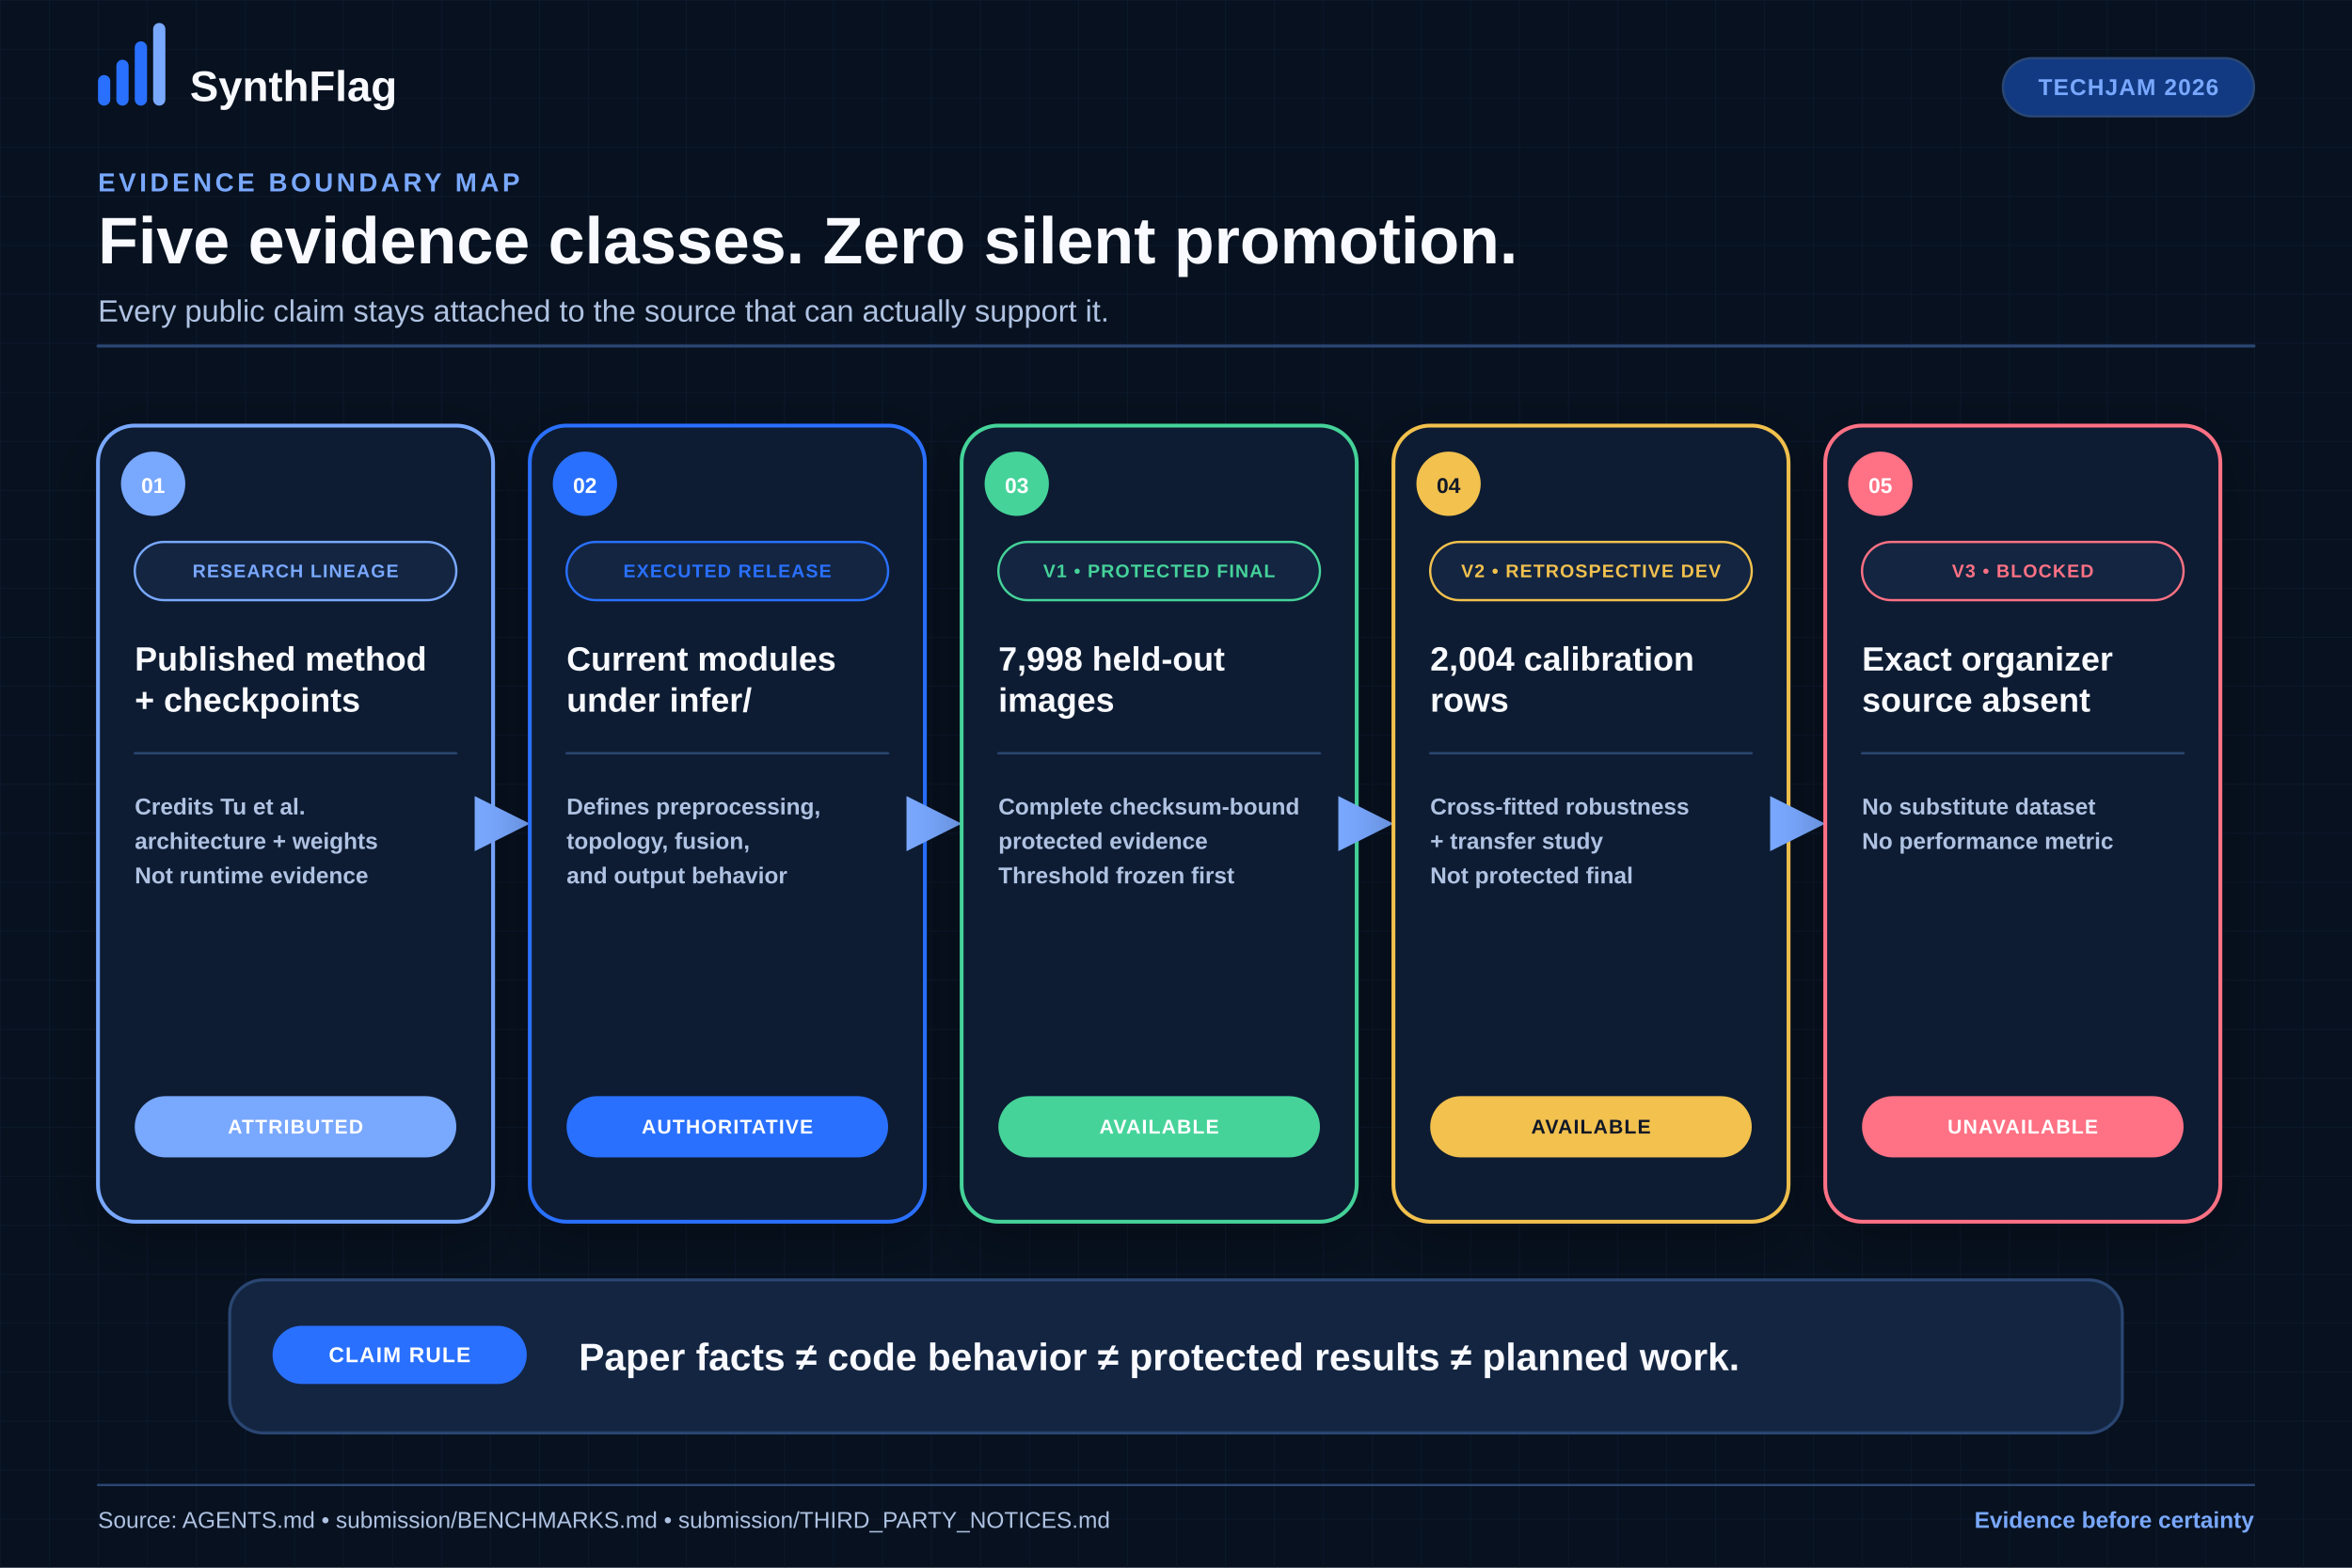
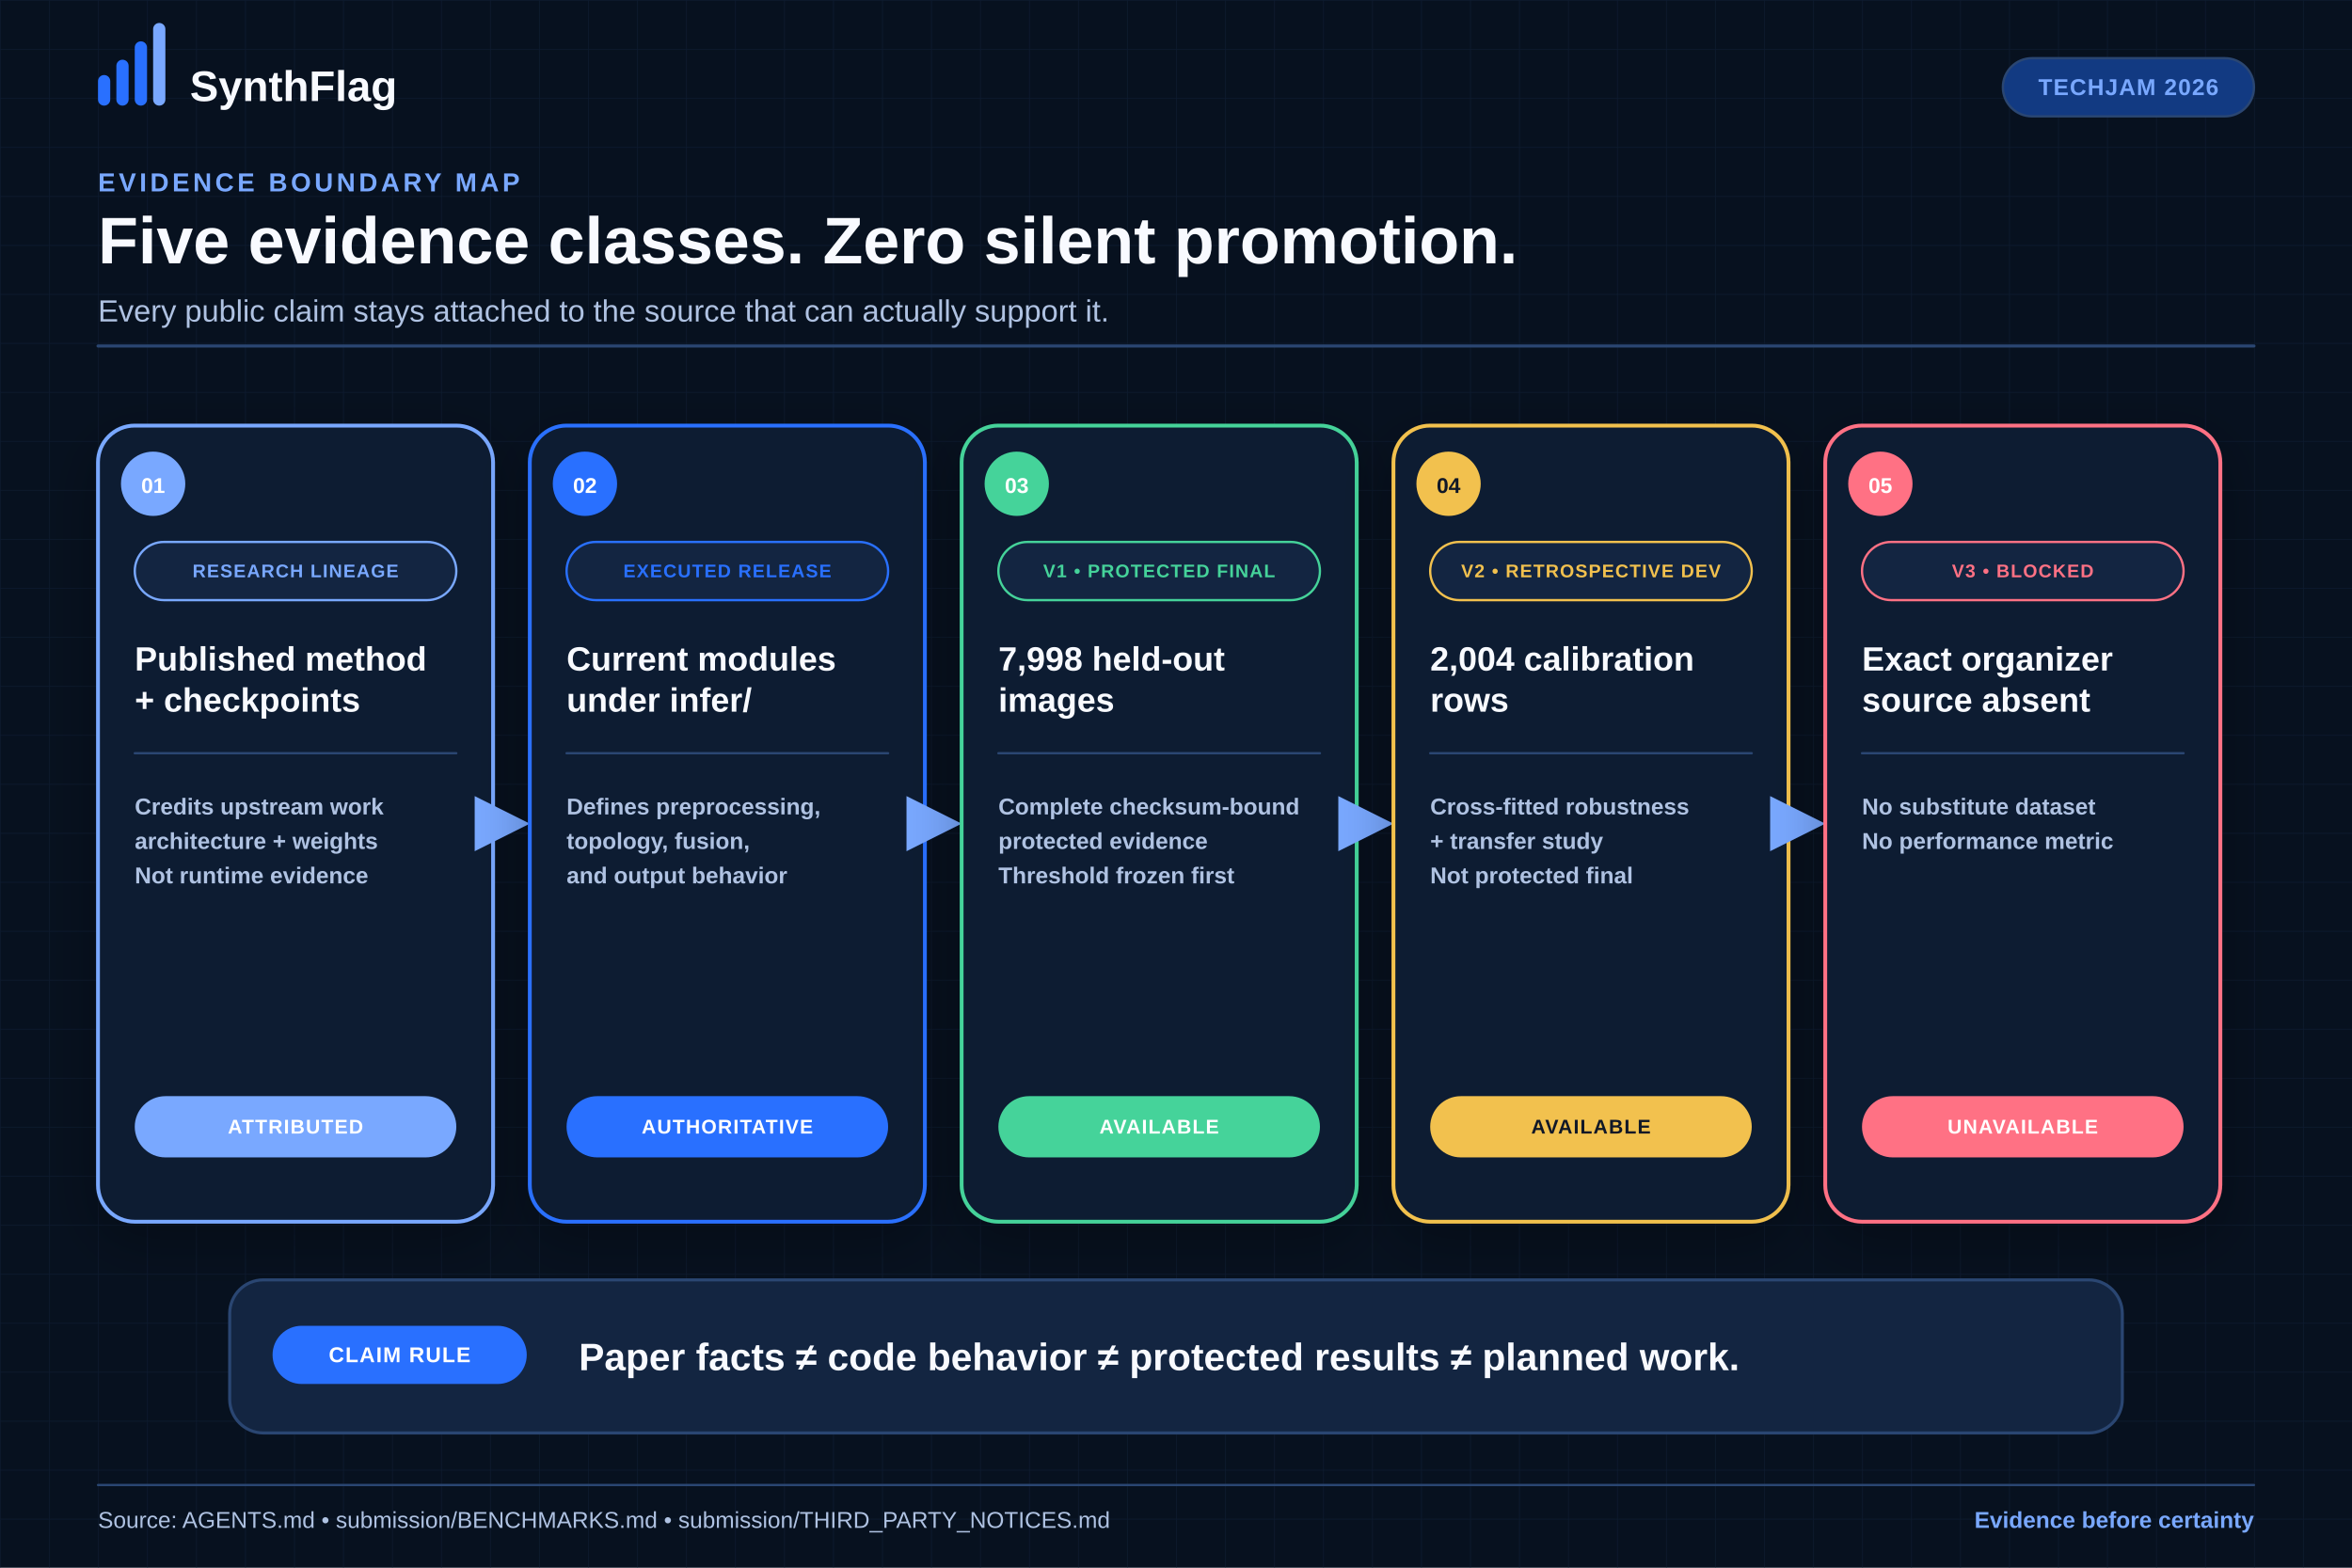
<svg xmlns="http://www.w3.org/2000/svg" width="1536" height="1024" viewBox="0 0 1536 1024" role="img" aria-labelledby="title desc">
  <defs>
    <pattern id="grid" width="32" height="32" patternUnits="userSpaceOnUse">
      <path d="M 32 0 L 0 0 0 32" fill="none" stroke="#13213A" stroke-width="1" opacity="0.55" />
    </pattern>
    <filter id="shadow" x="-20%" y="-20%" width="140%" height="140%">
      <feDropShadow dx="0" dy="12" stdDeviation="18" flood-color="#000000" flood-opacity="0.28" />
    </filter>
    <marker id="arrow" markerWidth="12" markerHeight="12" refX="10" refY="6" orient="auto" markerUnits="strokeWidth">
      <path d="M0,0 L12,6 L0,12 Z" fill="#79A8FF" />
    </marker>
  </defs>
  <rect width="1536" height="1024" fill="#07111F" />
  <rect width="1536" height="1024" fill="url(#grid)" />
  <rect x="64" y="49" width="8" height="20" rx="4" fill="#2970FF" />
  <rect x="76" y="39" width="8" height="30" rx="4" fill="#2970FF" />
  <rect x="88" y="27" width="8" height="42" rx="4" fill="#2970FF" />
  <rect x="100" y="15" width="8" height="54" rx="4" fill="#79A8FF" />
  <text x="124" y="66" font-family="Instrument Sans, Poppins, Arial, sans-serif" font-size="28" font-weight="800" fill="#F8FAFF" text-anchor="start">SynthFlag</text>
  <rect x="1308" y="38" width="164" height="38" rx="19.0" fill="#123A82" stroke="#2A4672" stroke-width="1.5" />
  <text x="1390.0" y="62.1" font-family="Instrument Sans, Poppins, Arial, sans-serif" font-size="15" font-weight="700" fill="#79A8FF" text-anchor="middle" letter-spacing="0.7">TECHJAM 2026</text>
  <text x="64" y="125" font-family="Instrument Sans, Poppins, Arial, sans-serif" font-size="17" font-weight="800" fill="#79A8FF" text-anchor="start" letter-spacing="2.2">EVIDENCE BOUNDARY MAP</text>
  <text x="64" y="172" font-family="Instrument Sans, Poppins, Arial, sans-serif" font-size="43" font-weight="800" fill="#F8FAFF" text-anchor="start">Five evidence classes. Zero silent promotion.</text>
  <text x="64" y="210" font-family="Instrument Sans, Poppins, Arial, sans-serif" font-size="20" font-weight="500" fill="#AFC2E2" text-anchor="start">Every public claim stays attached to the source that can actually support it.</text>
  <line x1="64" y1="226" x2="1472" y2="226" stroke="#2A4672" stroke-width="2" stroke-linecap="round" />
  <rect x="64" y="278" width="258" height="520" rx="24" fill="#0E1B30" stroke="#79A8FF" stroke-width="2.5" filter="url(#shadow)" />
  <circle cx="100" cy="316" r="21" fill="#79A8FF" />
  <text x="100" y="322" font-family="Instrument Sans, Poppins, Arial, sans-serif" font-size="14" font-weight="800" fill="#FFFFFF" text-anchor="middle">01</text>
  <rect x="88" y="354" width="210" height="38" rx="19.0" fill="#132541" stroke="#79A8FF" stroke-width="1.5" />
  <text x="193.0" y="377.08" font-family="Instrument Sans, Poppins, Arial, sans-serif" font-size="12" font-weight="700" fill="#79A8FF" text-anchor="middle" letter-spacing="0.7">RESEARCH LINEAGE</text>
  <text x="88" y="438.0" font-family="Instrument Sans, Poppins, Arial, sans-serif" font-size="22" font-weight="800" fill="#F8FAFF" text-anchor="start">Published method</text>
  <text x="88" y="464.84" font-family="Instrument Sans, Poppins, Arial, sans-serif" font-size="22" font-weight="800" fill="#F8FAFF" text-anchor="start">+ checkpoints</text>
  <line x1="88" y1="492" x2="298" y2="492" stroke="#2A4672" stroke-width="1.5" stroke-linecap="round" />
-   <text x="88" y="532.0" font-family="Instrument Sans, Poppins, Arial, sans-serif" font-size="15" font-weight="600" fill="#AFC2E2" text-anchor="start">Credits Tu et al.</text>
+   <text x="88" y="532.0" font-family="Instrument Sans, Poppins, Arial, sans-serif" font-size="15" font-weight="600" fill="#AFC2E2" text-anchor="start">Credits upstream work</text>
  <text x="88" y="554.5" font-family="Instrument Sans, Poppins, Arial, sans-serif" font-size="15" font-weight="600" fill="#AFC2E2" text-anchor="start">architecture + weights</text>
  <text x="88" y="577.0" font-family="Instrument Sans, Poppins, Arial, sans-serif" font-size="15" font-weight="600" fill="#AFC2E2" text-anchor="start">Not runtime evidence</text>
  <rect x="88" y="716" width="210" height="40" rx="20.0" fill="#79A8FF" />
  <text x="193.0" y="740.42" font-family="Instrument Sans, Poppins, Arial, sans-serif" font-size="13" font-weight="700" fill="#FFFFFF" text-anchor="middle" letter-spacing="0.7">ATTRIBUTED</text>
  <line x1="324" y1="538" x2="340" y2="538" stroke="#79A8FF" stroke-width="3" stroke-linecap="round" marker-end="url(#arrow)" />
  <rect x="346" y="278" width="258" height="520" rx="24" fill="#0E1B30" stroke="#2970FF" stroke-width="2.5" filter="url(#shadow)" />
  <circle cx="382" cy="316" r="21" fill="#2970FF" />
  <text x="382" y="322" font-family="Instrument Sans, Poppins, Arial, sans-serif" font-size="14" font-weight="800" fill="#FFFFFF" text-anchor="middle">02</text>
  <rect x="370" y="354" width="210" height="38" rx="19.0" fill="#132541" stroke="#2970FF" stroke-width="1.5" />
  <text x="475.0" y="377.08" font-family="Instrument Sans, Poppins, Arial, sans-serif" font-size="12" font-weight="700" fill="#2970FF" text-anchor="middle" letter-spacing="0.7">EXECUTED RELEASE</text>
  <text x="370" y="438.0" font-family="Instrument Sans, Poppins, Arial, sans-serif" font-size="22" font-weight="800" fill="#F8FAFF" text-anchor="start">Current modules</text>
  <text x="370" y="464.84" font-family="Instrument Sans, Poppins, Arial, sans-serif" font-size="22" font-weight="800" fill="#F8FAFF" text-anchor="start">under infer/</text>
  <line x1="370" y1="492" x2="580" y2="492" stroke="#2A4672" stroke-width="1.5" stroke-linecap="round" />
  <text x="370" y="532.0" font-family="Instrument Sans, Poppins, Arial, sans-serif" font-size="15" font-weight="600" fill="#AFC2E2" text-anchor="start">Defines preprocessing,</text>
  <text x="370" y="554.5" font-family="Instrument Sans, Poppins, Arial, sans-serif" font-size="15" font-weight="600" fill="#AFC2E2" text-anchor="start">topology, fusion,</text>
  <text x="370" y="577.0" font-family="Instrument Sans, Poppins, Arial, sans-serif" font-size="15" font-weight="600" fill="#AFC2E2" text-anchor="start">and output behavior</text>
  <rect x="370" y="716" width="210" height="40" rx="20.0" fill="#2970FF" />
  <text x="475.0" y="740.42" font-family="Instrument Sans, Poppins, Arial, sans-serif" font-size="13" font-weight="700" fill="#FFFFFF" text-anchor="middle" letter-spacing="0.7">AUTHORITATIVE</text>
  <line x1="606" y1="538" x2="622" y2="538" stroke="#79A8FF" stroke-width="3" stroke-linecap="round" marker-end="url(#arrow)" />
  <rect x="628" y="278" width="258" height="520" rx="24" fill="#0E1B30" stroke="#45D39A" stroke-width="2.5" filter="url(#shadow)" />
  <circle cx="664" cy="316" r="21" fill="#45D39A" />
  <text x="664" y="322" font-family="Instrument Sans, Poppins, Arial, sans-serif" font-size="14" font-weight="800" fill="#FFFFFF" text-anchor="middle">03</text>
  <rect x="652" y="354" width="210" height="38" rx="19.0" fill="#132541" stroke="#45D39A" stroke-width="1.5" />
  <text x="757.0" y="377.08" font-family="Instrument Sans, Poppins, Arial, sans-serif" font-size="12" font-weight="700" fill="#45D39A" text-anchor="middle" letter-spacing="0.7">V1 • PROTECTED FINAL</text>
  <text x="652" y="438.0" font-family="Instrument Sans, Poppins, Arial, sans-serif" font-size="22" font-weight="800" fill="#F8FAFF" text-anchor="start">7,998 held-out</text>
  <text x="652" y="464.84" font-family="Instrument Sans, Poppins, Arial, sans-serif" font-size="22" font-weight="800" fill="#F8FAFF" text-anchor="start">images</text>
  <line x1="652" y1="492" x2="862" y2="492" stroke="#2A4672" stroke-width="1.5" stroke-linecap="round" />
  <text x="652" y="532.0" font-family="Instrument Sans, Poppins, Arial, sans-serif" font-size="15" font-weight="600" fill="#AFC2E2" text-anchor="start">Complete checksum-bound</text>
  <text x="652" y="554.5" font-family="Instrument Sans, Poppins, Arial, sans-serif" font-size="15" font-weight="600" fill="#AFC2E2" text-anchor="start">protected evidence</text>
  <text x="652" y="577.0" font-family="Instrument Sans, Poppins, Arial, sans-serif" font-size="15" font-weight="600" fill="#AFC2E2" text-anchor="start">Threshold frozen first</text>
  <rect x="652" y="716" width="210" height="40" rx="20.0" fill="#45D39A" />
  <text x="757.0" y="740.42" font-family="Instrument Sans, Poppins, Arial, sans-serif" font-size="13" font-weight="700" fill="#FFFFFF" text-anchor="middle" letter-spacing="0.7">AVAILABLE</text>
  <line x1="888" y1="538" x2="904" y2="538" stroke="#79A8FF" stroke-width="3" stroke-linecap="round" marker-end="url(#arrow)" />
  <rect x="910" y="278" width="258" height="520" rx="24" fill="#0E1B30" stroke="#F2C14E" stroke-width="2.5" filter="url(#shadow)" />
  <circle cx="946" cy="316" r="21" fill="#F2C14E" />
  <text x="946" y="322" font-family="Instrument Sans, Poppins, Arial, sans-serif" font-size="14" font-weight="800" fill="#111827" text-anchor="middle">04</text>
  <rect x="934" y="354" width="210" height="38" rx="19.0" fill="#132541" stroke="#F2C14E" stroke-width="1.5" />
  <text x="1039.0" y="377.08" font-family="Instrument Sans, Poppins, Arial, sans-serif" font-size="12" font-weight="700" fill="#F2C14E" text-anchor="middle" letter-spacing="0.7">V2 • RETROSPECTIVE DEV</text>
  <text x="934" y="438.0" font-family="Instrument Sans, Poppins, Arial, sans-serif" font-size="22" font-weight="800" fill="#F8FAFF" text-anchor="start">2,004 calibration</text>
  <text x="934" y="464.84" font-family="Instrument Sans, Poppins, Arial, sans-serif" font-size="22" font-weight="800" fill="#F8FAFF" text-anchor="start">rows</text>
  <line x1="934" y1="492" x2="1144" y2="492" stroke="#2A4672" stroke-width="1.5" stroke-linecap="round" />
  <text x="934" y="532.0" font-family="Instrument Sans, Poppins, Arial, sans-serif" font-size="15" font-weight="600" fill="#AFC2E2" text-anchor="start">Cross-fitted robustness</text>
  <text x="934" y="554.5" font-family="Instrument Sans, Poppins, Arial, sans-serif" font-size="15" font-weight="600" fill="#AFC2E2" text-anchor="start">+ transfer study</text>
  <text x="934" y="577.0" font-family="Instrument Sans, Poppins, Arial, sans-serif" font-size="15" font-weight="600" fill="#AFC2E2" text-anchor="start">Not protected final</text>
  <rect x="934" y="716" width="210" height="40" rx="20.0" fill="#F2C14E" />
  <text x="1039.0" y="740.42" font-family="Instrument Sans, Poppins, Arial, sans-serif" font-size="13" font-weight="700" fill="#111827" text-anchor="middle" letter-spacing="0.7">AVAILABLE</text>
  <line x1="1170" y1="538" x2="1186" y2="538" stroke="#79A8FF" stroke-width="3" stroke-linecap="round" marker-end="url(#arrow)" />
  <rect x="1192" y="278" width="258" height="520" rx="24" fill="#0E1B30" stroke="#FF7184" stroke-width="2.5" filter="url(#shadow)" />
  <circle cx="1228" cy="316" r="21" fill="#FF7184" />
  <text x="1228" y="322" font-family="Instrument Sans, Poppins, Arial, sans-serif" font-size="14" font-weight="800" fill="#FFFFFF" text-anchor="middle">05</text>
  <rect x="1216" y="354" width="210" height="38" rx="19.0" fill="#132541" stroke="#FF7184" stroke-width="1.5" />
  <text x="1321.0" y="377.08" font-family="Instrument Sans, Poppins, Arial, sans-serif" font-size="12" font-weight="700" fill="#FF7184" text-anchor="middle" letter-spacing="0.7">V3 • BLOCKED</text>
  <text x="1216" y="438.0" font-family="Instrument Sans, Poppins, Arial, sans-serif" font-size="22" font-weight="800" fill="#F8FAFF" text-anchor="start">Exact organizer</text>
  <text x="1216" y="464.84" font-family="Instrument Sans, Poppins, Arial, sans-serif" font-size="22" font-weight="800" fill="#F8FAFF" text-anchor="start">source absent</text>
  <line x1="1216" y1="492" x2="1426" y2="492" stroke="#2A4672" stroke-width="1.5" stroke-linecap="round" />
  <text x="1216" y="532.0" font-family="Instrument Sans, Poppins, Arial, sans-serif" font-size="15" font-weight="600" fill="#AFC2E2" text-anchor="start">No substitute dataset</text>
  <text x="1216" y="554.5" font-family="Instrument Sans, Poppins, Arial, sans-serif" font-size="15" font-weight="600" fill="#AFC2E2" text-anchor="start">No performance metric</text>
  <rect x="1216" y="716" width="210" height="40" rx="20.0" fill="#FF7184" />
  <text x="1321.0" y="740.42" font-family="Instrument Sans, Poppins, Arial, sans-serif" font-size="13" font-weight="700" fill="#FFFFFF" text-anchor="middle" letter-spacing="0.7">UNAVAILABLE</text>
  <rect x="150" y="836" width="1236" height="100" rx="22" fill="#132541" stroke="#2A4672" stroke-width="2" />
  <rect x="178" y="866" width="166" height="38" rx="19.0" fill="#2970FF" />
  <text x="261.0" y="889.76" font-family="Instrument Sans, Poppins, Arial, sans-serif" font-size="14" font-weight="700" fill="#FFFFFF" text-anchor="middle" letter-spacing="0.7">CLAIM RULE</text>
  <text x="378" y="895" font-family="Instrument Sans, Poppins, Arial, sans-serif" font-size="25" font-weight="800" fill="#F8FAFF" text-anchor="start">Paper facts ≠ code behavior ≠ protected results ≠ planned work.</text>
  <line x1="64" y1="970" x2="1472" y2="970" stroke="#2A4672" stroke-width="1.5" stroke-linecap="round" />
  <text x="64" y="998" font-family="Instrument Sans, Poppins, Arial, sans-serif" font-size="15" font-weight="500" fill="#AFC2E2" text-anchor="start">Source: AGENTS.md • submission/BENCHMARKS.md • submission/THIRD_PARTY_NOTICES.md</text>
  <text x="1472" y="998" font-family="Instrument Sans, Poppins, Arial, sans-serif" font-size="15" font-weight="700" fill="#79A8FF" text-anchor="end">Evidence before certainty</text>
</svg>
